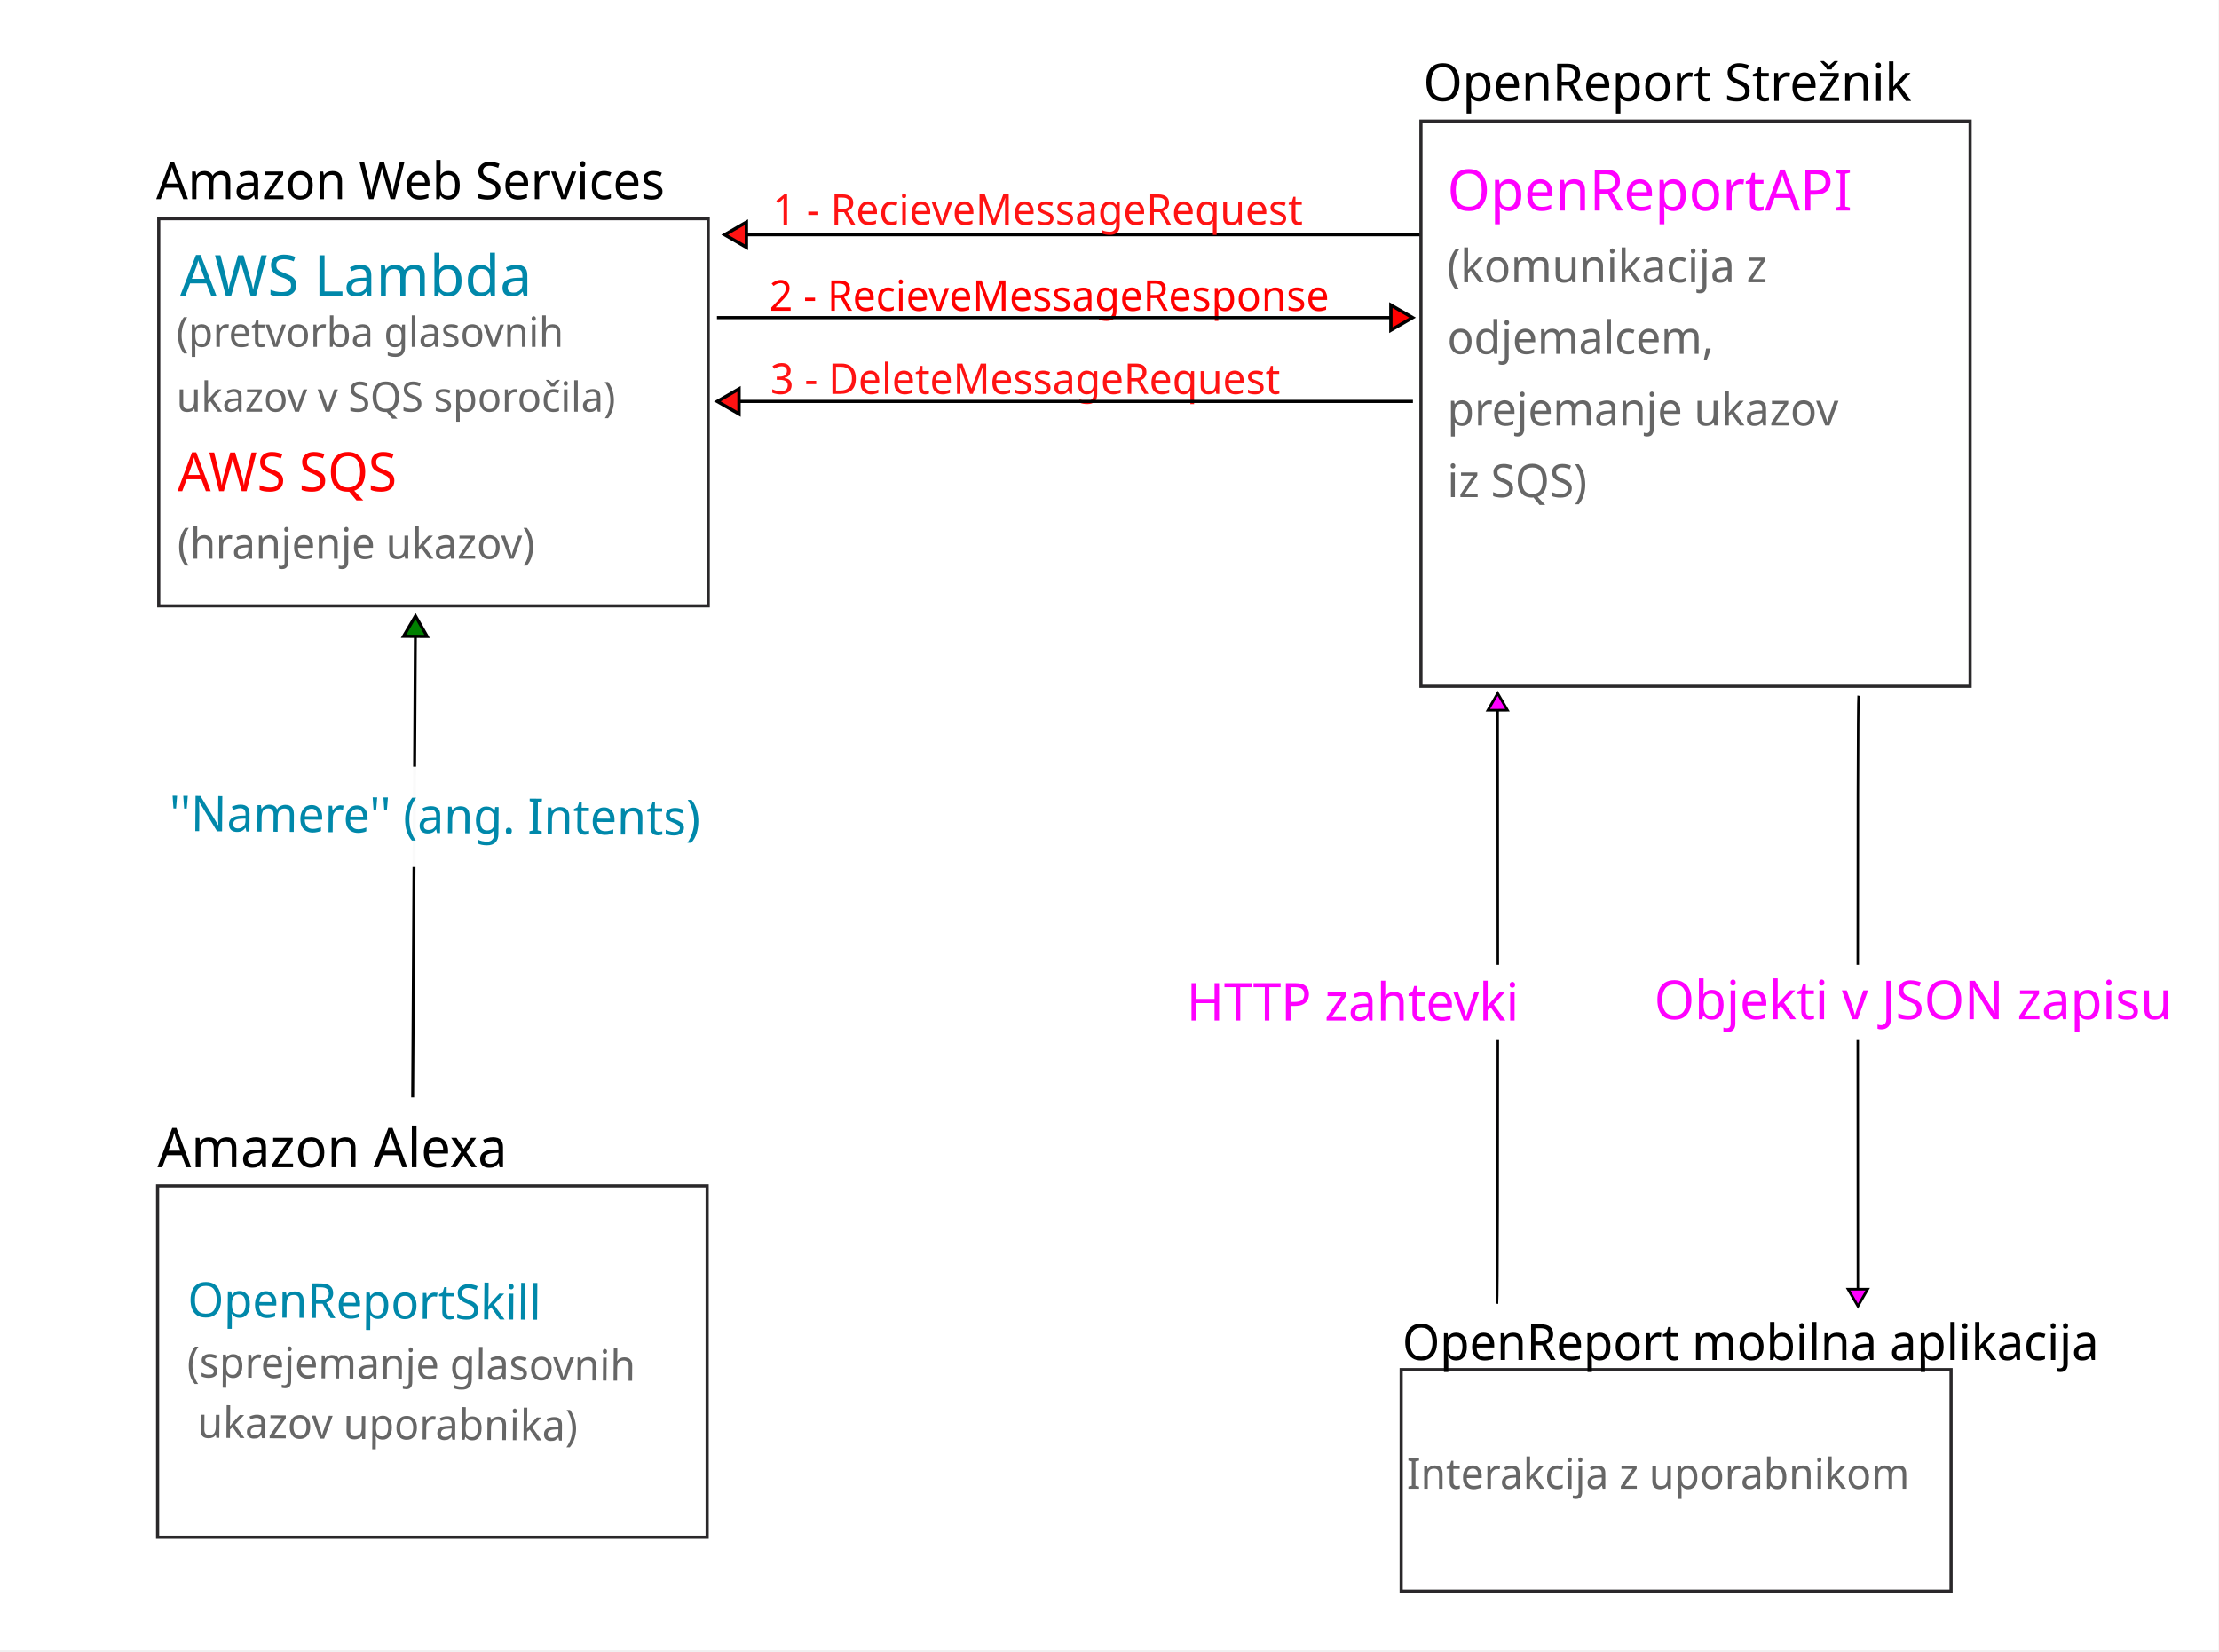
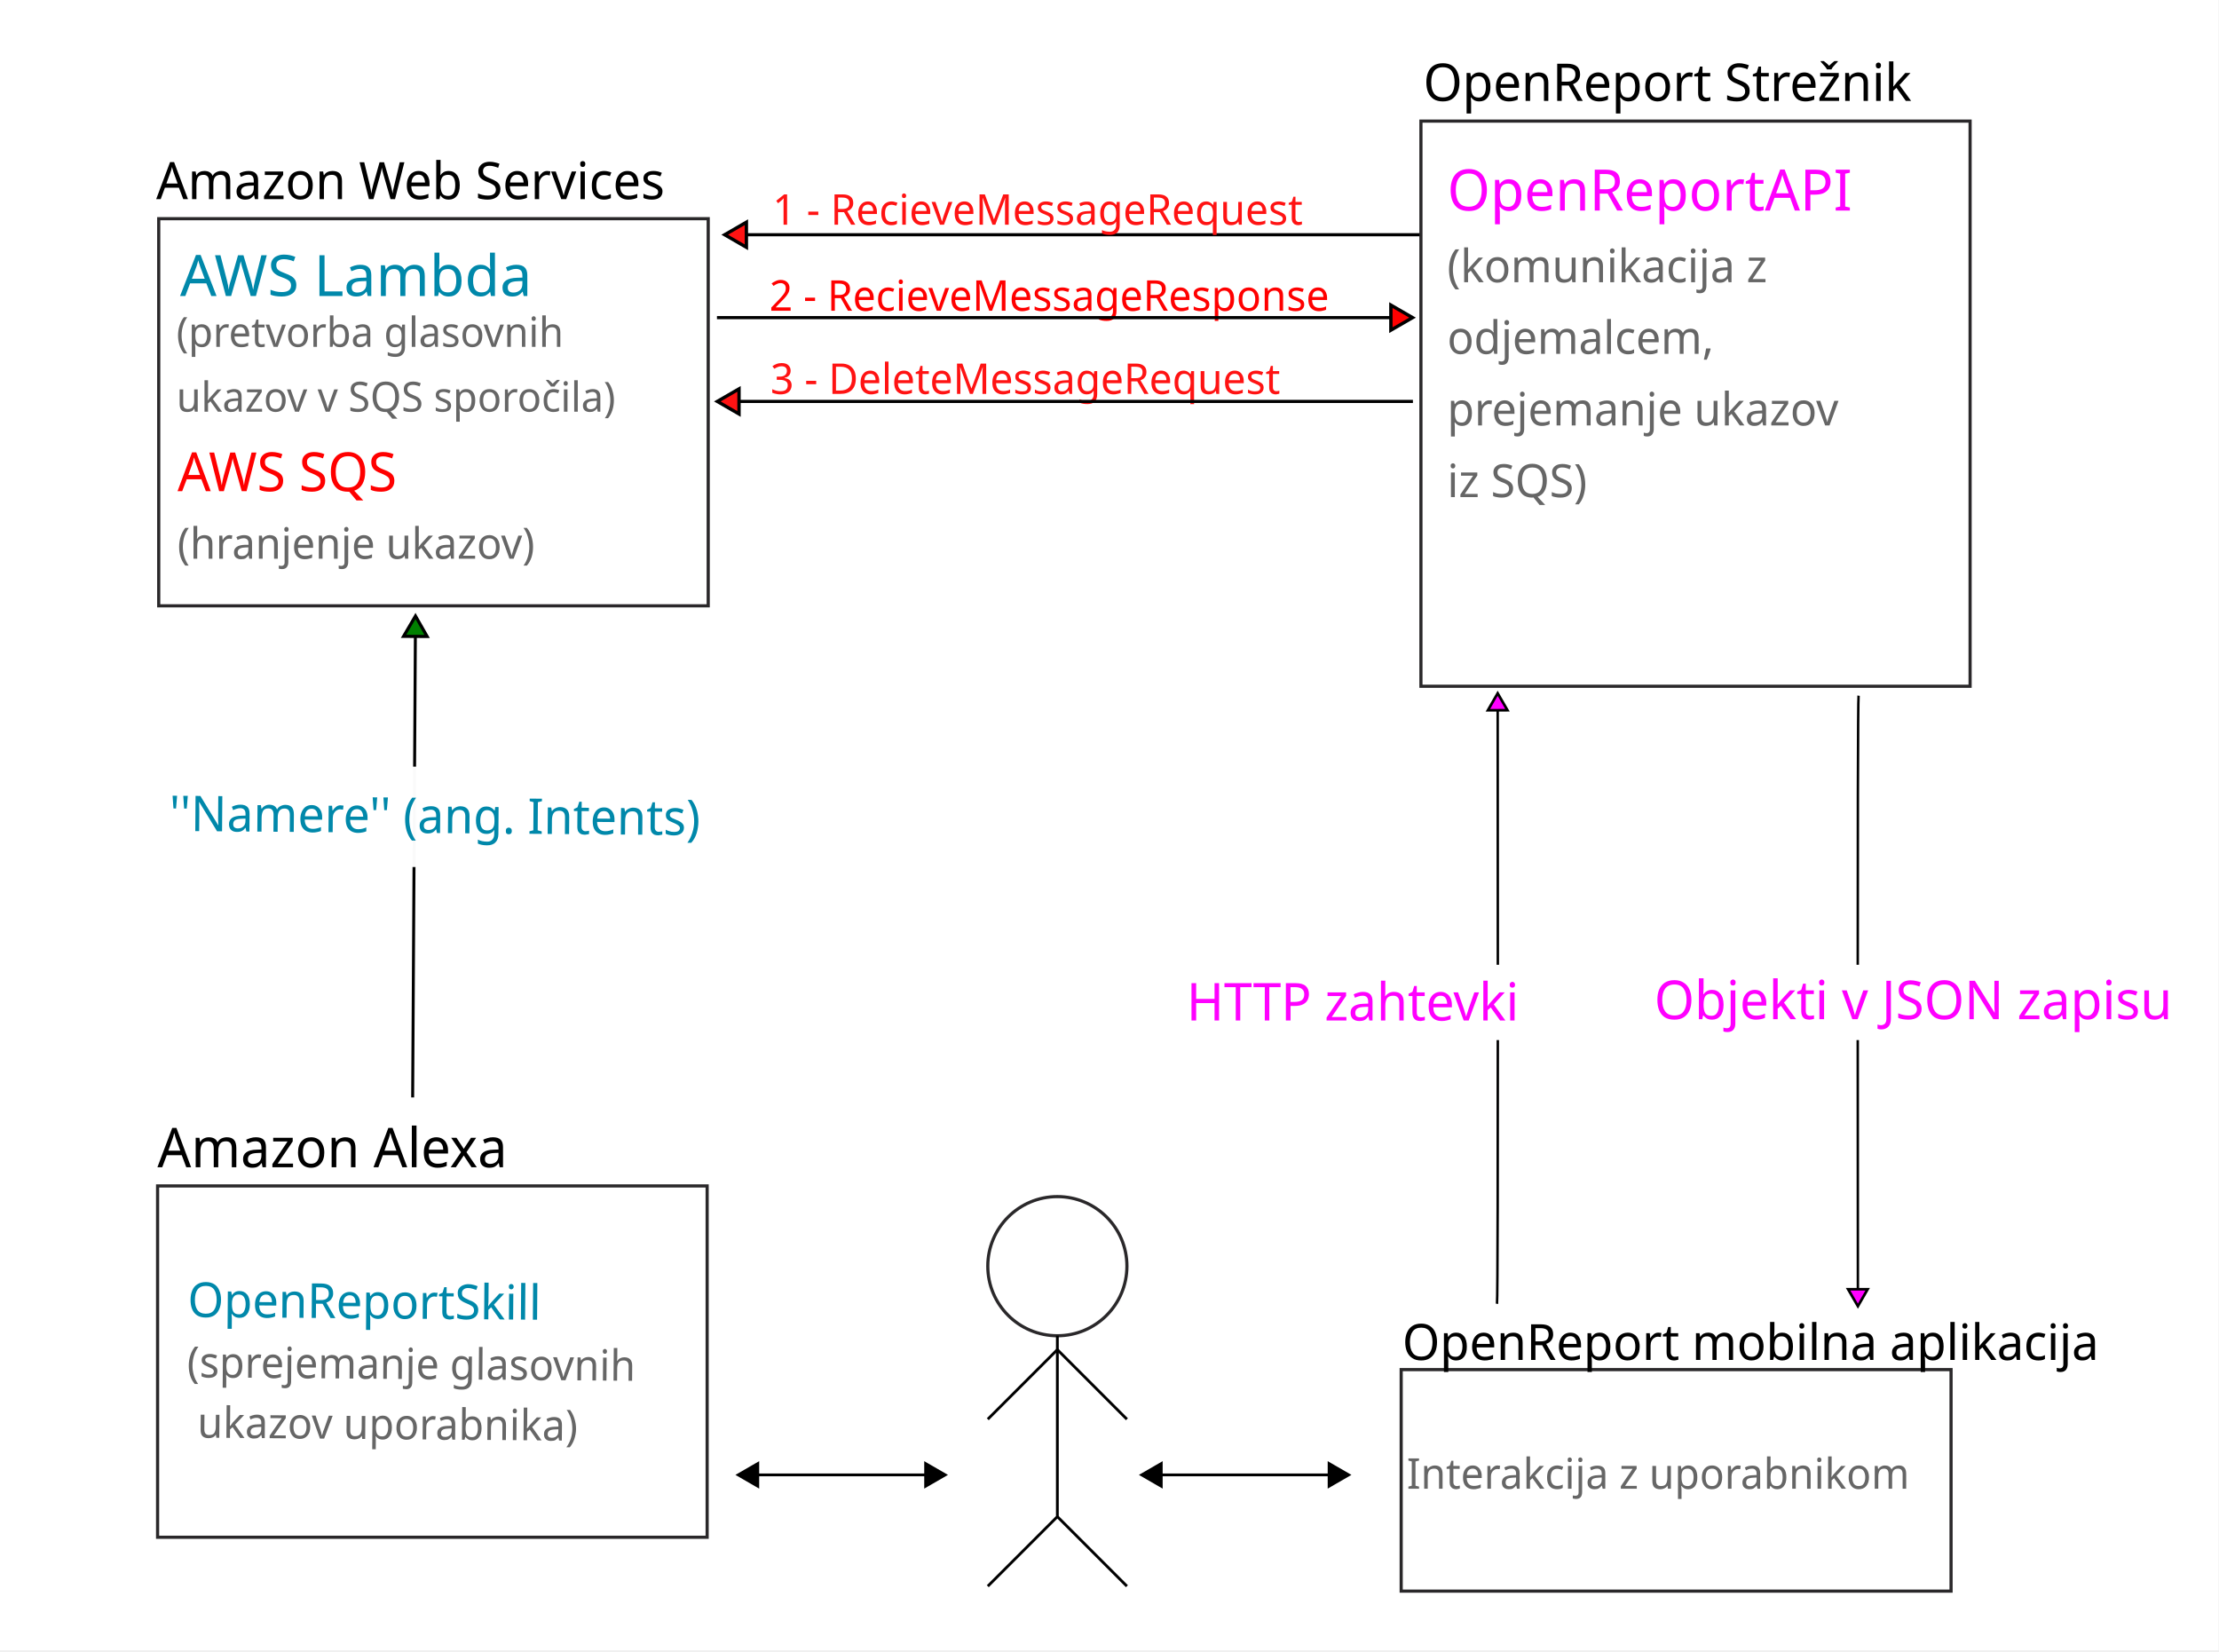
- <svg xmlns="http://www.w3.org/2000/svg" xmlns:ns1="http://www.openswatchbook.org/uri/2009/osb" id="svg8" version="1.1" viewBox="0 0 211 157" height="157mm" width="211mm">
+ <svg xmlns="http://www.w3.org/2000/svg" xmlns:ns1="http://www.openswatchbook.org/uri/2009/osb" width="211mm" height="157mm" viewBox="0 0 211 157" version="1.1" id="svg8">
  <defs id="defs2">
-     <marker style="overflow:visible" id="marker3198" refX="0" refY="0" orient="auto">
-       <path transform="scale(0.8)" style="fill:#ff1313;fill-opacity:1;fill-rule:evenodd;stroke:#000000;stroke-width:1pt;stroke-opacity:1" d="M 5.77,0 -2.88,5 V -5 Z" id="path3196" />
+     <marker style="overflow:visible" id="TriangleInL" refX="0.0" refY="0.0" orient="auto">
+       <path transform="scale(-0.8)" style="fill-rule:evenodd;stroke:#000000;stroke-width:1pt;stroke-opacity:1;fill:#000000;fill-opacity:1" d="M 5.77,0.0 L -2.88,5.0 L -2.88,-5.0 L 5.77,0.0 z " id="path1996" />
    </marker>
-     <rect id="rect3085" height="45.537" width="83.222" y="135.376" x="-4.056" />
-     <marker orient="auto" refY="0" refX="0" id="marker2984" style="overflow:visible">
-       <path id="path2982" d="M 5.77,0 -2.88,5 V -5 Z" style="fill:#ff00ff;fill-opacity:1;fill-rule:evenodd;stroke:#000000;stroke-width:1pt;stroke-opacity:1" transform="scale(0.8)" />
+     <marker style="overflow:visible" id="marker2207" refX="0" refY="0" orient="auto">
+       <path transform="scale(0.8)" style="fill:#000000;fill-opacity:1;fill-rule:evenodd;stroke:#000000;stroke-width:1pt;stroke-opacity:1" d="M 5.77,0 -2.88,5 V -5 Z" id="path2205" />
    </marker>
-     <marker orient="auto" refY="0" refX="0" id="marker2276" style="overflow:visible">
-       <path id="path2274" d="M 5.77,0 -2.88,5 V -5 Z" style="fill:#008000;fill-opacity:1;fill-rule:evenodd;stroke:#000000;stroke-width:1pt;stroke-opacity:1" transform="scale(0.8)" />
+     <marker style="overflow:visible" id="Arrow2Lstart" refX="0.0" refY="0.0" orient="auto">
+       <path transform="scale(1.1) translate(1,0)" d="M 8.719,4.034 L -2.207,0.016 L 8.719,-4.002 C 6.973,-1.63 6.983,1.616 8.719,4.034 z " style="fill-rule:evenodd;stroke-width:0.625;stroke-linejoin:round;stroke:#000000;stroke-opacity:1;fill:#000000;fill-opacity:1" id="path1881" />
    </marker>
-     <marker style="overflow:visible" id="Arrow1Lend" refX="0" refY="0" orient="auto">
-       <path transform="matrix(-0.8,0,0,-0.8,-10,0)" style="fill:#000000;fill-opacity:1;fill-rule:evenodd;stroke:#000000;stroke-width:1pt;stroke-opacity:1" d="M 0,0 5,-5 -12.5,0 5,5 Z" id="path895" />
+     <marker orient="auto" refY="0" refX="0" id="marker3198" style="overflow:visible">
+       <path id="path3196" d="M 5.77,0 -2.88,5 V -5 Z" style="fill:#ff1313;fill-opacity:1;fill-rule:evenodd;stroke:#000000;stroke-width:1pt;stroke-opacity:1" transform="scale(0.8)" />
    </marker>
-     <linearGradient ns1:paint="solid" id="linearGradient859">
-       <stop id="stop857" offset="0" style="stop-color:#000000;stop-opacity:1;" />
+     <rect x="-4.056" y="135.376" width="83.222" height="45.537" id="rect3085" />
+     <marker style="overflow:visible" id="marker2984" refX="0" refY="0" orient="auto">
+       <path transform="scale(0.8)" style="fill:#ff00ff;fill-opacity:1;fill-rule:evenodd;stroke:#000000;stroke-width:1pt;stroke-opacity:1" d="M 5.77,0 -2.88,5 V -5 Z" id="path2982" />
+     </marker>
+     <marker style="overflow:visible" id="marker2276" refX="0" refY="0" orient="auto">
+       <path transform="scale(0.8)" style="fill:#008000;fill-opacity:1;fill-rule:evenodd;stroke:#000000;stroke-width:1pt;stroke-opacity:1" d="M 5.77,0 -2.88,5 V -5 Z" id="path2274" />
+     </marker>
+     <marker orient="auto" refY="0" refX="0" id="Arrow1Lend" style="overflow:visible">
+       <path id="path895" d="M 0,0 5,-5 -12.5,0 5,5 Z" style="fill:#000000;fill-opacity:1;fill-rule:evenodd;stroke:#000000;stroke-width:1pt;stroke-opacity:1" transform="matrix(-0.8,0,0,-0.8,-10,0)" />
+     </marker>
+     <linearGradient id="linearGradient859" ns1:paint="solid">
+       <stop style="stop-color:#000000;stop-opacity:1;" offset="0" id="stop857" />
    </linearGradient>
-     <marker orient="auto" refY="0" refX="0" id="TriangleOutL-7" style="overflow:visible">
-       <path id="path1034-5" d="M 5.77,0 -2.88,5 V -5 Z" style="fill:#000000;fill-opacity:1;fill-rule:evenodd;stroke:#000000;stroke-width:1pt;stroke-opacity:1" transform="scale(0.8)" />
+     <marker style="overflow:visible" id="TriangleOutL-7" refX="0" refY="0" orient="auto">
+       <path transform="scale(0.8)" style="fill:#000000;fill-opacity:1;fill-rule:evenodd;stroke:#000000;stroke-width:1pt;stroke-opacity:1" d="M 5.77,0 -2.88,5 V -5 Z" id="path1034-5" />
    </marker>
-     <marker orient="auto" refY="0" refX="0" id="marker3198-4" style="overflow:visible">
-       <path id="path3196-3" d="M 5.77,0 -2.88,5 V -5 Z" style="fill:#ff0000;fill-opacity:1;fill-rule:evenodd;stroke:#000000;stroke-width:1pt;stroke-opacity:1" transform="scale(0.8)" />
+     <marker style="overflow:visible" id="marker3198-4" refX="0" refY="0" orient="auto">
+       <path transform="scale(0.8)" style="fill:#ff0000;fill-opacity:1;fill-rule:evenodd;stroke:#000000;stroke-width:1pt;stroke-opacity:1" d="M 5.77,0 -2.88,5 V -5 Z" id="path3196-3" />
    </marker>
-     <marker orient="auto" refY="0" refX="0" id="marker3198-49" style="overflow:visible">
-       <path id="path3196-2" d="M 5.77,0 -2.88,5 V -5 Z" style="fill:#ff1313;fill-opacity:1;fill-rule:evenodd;stroke:#000000;stroke-width:1pt;stroke-opacity:1" transform="scale(0.8)" />
+     <marker style="overflow:visible" id="marker3198-49" refX="0" refY="0" orient="auto">
+       <path transform="scale(0.8)" style="fill:#ff1313;fill-opacity:1;fill-rule:evenodd;stroke:#000000;stroke-width:1pt;stroke-opacity:1" d="M 5.77,0 -2.88,5 V -5 Z" id="path3196-2" />
    </marker>
-     <marker style="overflow:visible" id="marker2984-7" refX="0" refY="0" orient="auto">
-       <path transform="scale(0.8)" style="fill:#ff00ff;fill-opacity:1;fill-rule:evenodd;stroke:#000000;stroke-width:1pt;stroke-opacity:1" d="M 5.77,0 -2.88,5 V -5 Z" id="path2982-5" />
+     <marker orient="auto" refY="0" refX="0" id="marker2984-7" style="overflow:visible">
+       <path id="path2982-5" d="M 5.77,0 -2.88,5 V -5 Z" style="fill:#ff00ff;fill-opacity:1;fill-rule:evenodd;stroke:#000000;stroke-width:1pt;stroke-opacity:1" transform="scale(0.8)" />
+     </marker>
+     <marker orient="auto" refY="0" refX="0" id="TriangleInL-3" style="overflow:visible">
+       <path id="path1996-6" d="M 5.77,0 -2.88,5 V -5 Z" style="fill:#000000;fill-opacity:1;fill-rule:evenodd;stroke:#000000;stroke-width:1pt;stroke-opacity:1" transform="scale(-0.8)" />
+     </marker>
+     <marker orient="auto" refY="0" refX="0" id="TriangleOutL-7-7" style="overflow:visible">
+       <path id="path1034-5-5" d="M 5.77,0 -2.88,5 V -5 Z" style="fill:#000000;fill-opacity:1;fill-rule:evenodd;stroke:#000000;stroke-width:1pt;stroke-opacity:1" transform="scale(0.8)" />
    </marker>
  </defs>
  <g id="layer1">
-     <g transform="translate(132.2661,0.8152662)" id="g1334-0">
-       <text xml:space="preserve" style="font-style:normal;font-weight:normal;font-size:2.822px;line-height:1.25;font-family:sans-serif;letter-spacing:0px;word-spacing:0px;fill:#000000;fill-opacity:1;stroke:none;stroke-width:0.265" x="47.224" y="79.867" id="text1644-9">
-         <tspan id="tspan1642-7" x="47.224" y="79.867" style="font-size:2.822px;stroke-width:0.265" />
+     <g id="g1334-0" transform="translate(132.2661,0.8152662)">
+       <text id="text1644-9" y="79.867" x="47.224" style="font-style:normal;font-weight:normal;font-size:2.822px;line-height:1.25;font-family:sans-serif;letter-spacing:0px;word-spacing:0px;fill:#000000;fill-opacity:1;stroke:none;stroke-width:0.265" xml:space="preserve">
+         <tspan style="font-size:2.822px;stroke-width:0.265" y="79.867" x="47.224" id="tspan1642-7" />
      </text>
-       <rect style="opacity:1;fill:#ffffff;fill-opacity:1;stroke:none;stroke-width:4.429;stroke-opacity:1" id="rect1259-3" width="210.953" height="156.898" x="-132.266" y="-0.815" />
-       <rect style="opacity:1;fill:none;fill-opacity:1;stroke:#2a282a;stroke-width:0.301;stroke-miterlimit:4;stroke-dasharray:none;stroke-dashoffset:0;stroke-opacity:1" id="rect2141-5" width="52.256" height="33.403" x="-117.281" y="111.94" />
-       <text transform="scale(0.981063,1.019303)" xml:space="preserve" style="font-style:normal;font-weight:normal;font-size:5.124px;line-height:1.25;font-family:sans-serif;letter-spacing:0px;word-spacing:0px;fill:#000000;fill-opacity:1;stroke:none;stroke-width:0.384" x="-119.563" y="108.079" id="text2145-5">
-         <tspan id="tspan2143-4" x="-119.563" y="108.079" style="font-size:5.124px;stroke-width:0.384">Amazon Alexa</tspan>
+       <rect y="-0.815" x="-132.266" height="156.898" width="210.953" id="rect1259-3" style="opacity:1;fill:#ffffff;fill-opacity:1;stroke:none;stroke-width:4.429;stroke-opacity:1" />
+       <rect y="111.94" x="-117.281" height="33.403" width="52.256" id="rect2141-5" style="opacity:1;fill:none;fill-opacity:1;stroke:#2a282a;stroke-width:0.301;stroke-miterlimit:4;stroke-dasharray:none;stroke-dashoffset:0;stroke-opacity:1" />
+       <text id="text2145-5" y="108.079" x="-119.563" style="font-style:normal;font-weight:normal;font-size:5.124px;line-height:1.25;font-family:sans-serif;letter-spacing:0px;word-spacing:0px;fill:#000000;fill-opacity:1;stroke:none;stroke-width:0.384" xml:space="preserve" transform="scale(0.981063,1.019303)">
+         <tspan style="font-size:5.124px;stroke-width:0.384" y="108.079" x="-119.563" id="tspan2143-4">Amazon Alexa</tspan>
      </text>
-       <text transform="scale(0.981063,1.019303)" id="text2145-5-6" y="8.613" x="3.134" style="font-style:normal;font-weight:normal;font-size:4.852px;line-height:1.25;font-family:sans-serif;letter-spacing:0px;word-spacing:0px;fill:#000000;fill-opacity:1;stroke:none;stroke-width:0.364" xml:space="preserve">
-         <tspan id="tspan1419" style="font-size:4.852px;stroke-width:0.364" y="8.613" x="3.134">OpenReport Strežnik</tspan>
+       <text xml:space="preserve" style="font-style:normal;font-weight:normal;font-size:4.852px;line-height:1.25;font-family:sans-serif;letter-spacing:0px;word-spacing:0px;fill:#000000;fill-opacity:1;stroke:none;stroke-width:0.364" x="3.134" y="8.613" id="text2145-5-6" transform="scale(0.981063,1.019303)">
+         <tspan x="3.134" y="8.613" style="font-size:4.852px;stroke-width:0.364" id="tspan1419">OpenReport Strežnik</tspan>
      </text>
-       <rect y="129.404" x="0.969" height="21.061" width="52.286" id="rect2141-5-6" style="opacity:1;fill:none;fill-opacity:1;stroke:#2a282a;stroke-width:0.301;stroke-miterlimit:4;stroke-dasharray:none;stroke-dashoffset:0;stroke-opacity:1" />
-       <text transform="scale(0.981063,1.019303)" id="text2145-5-9" y="126.056" x="1.102" style="font-style:normal;font-weight:normal;font-size:4.664px;line-height:1.25;font-family:sans-serif;letter-spacing:0px;word-spacing:0px;fill:#000000;fill-opacity:1;stroke:none;stroke-width:0.35" xml:space="preserve">
-         <tspan id="tspan2886" style="font-size:4.664px;stroke-width:0.35" y="126.056" x="1.102">OpenReport mobilna aplikacija</tspan>
+       <rect style="opacity:1;fill:none;fill-opacity:1;stroke:#2a282a;stroke-width:0.301;stroke-miterlimit:4;stroke-dasharray:none;stroke-dashoffset:0;stroke-opacity:1" id="rect2141-5-6" width="52.286" height="21.061" x="0.969" y="129.404" />
+       <text xml:space="preserve" style="font-style:normal;font-weight:normal;font-size:4.664px;line-height:1.25;font-family:sans-serif;letter-spacing:0px;word-spacing:0px;fill:#000000;fill-opacity:1;stroke:none;stroke-width:0.35" x="1.102" y="126.056" id="text2145-5-9" transform="scale(0.981063,1.019303)">
+         <tspan x="1.102" y="126.056" style="font-size:4.664px;stroke-width:0.35" id="tspan2886">OpenReport mobilna aplikacija</tspan>
      </text>
-       <text xml:space="preserve" style="font-style:normal;font-weight:normal;font-size:3.528px;line-height:1.25;font-family:sans-serif;letter-spacing:0px;word-spacing:0px;fill:#000000;fill-opacity:1;stroke:none;stroke-width:0.265" x="-5.423" y="25.47" id="text2145-5-6-7">
-         <tspan x="-5.423" y="25.47" style="font-size:3.528px;stroke-width:0.265" id="tspan2874-4" />
+       <text id="text2145-5-6-7" y="25.47" x="-5.423" style="font-style:normal;font-weight:normal;font-size:3.528px;line-height:1.25;font-family:sans-serif;letter-spacing:0px;word-spacing:0px;fill:#000000;fill-opacity:1;stroke:none;stroke-width:0.265" xml:space="preserve">
+         <tspan id="tspan2874-4" style="font-size:3.528px;stroke-width:0.265" y="25.47" x="-5.423" />
      </text>
-       <path id="path2910" d="m -93.027,103.527 0.26,-44.481" style="fill:#008000;stroke:#000000;stroke-width:0.28px;stroke-linecap:butt;stroke-linejoin:miter;stroke-opacity:1;marker-end:url(#marker2276)" />
-       <path id="path2938" d="m 10.08,123.147 c 0.129,-0.82 0.065,-56.97 0.065,-56.97" style="fill:#ff00ff;stroke:#000000;stroke-width:0.233px;stroke-linecap:butt;stroke-linejoin:miter;stroke-opacity:1;marker-end:url(#marker2984)" />
-       <rect y="72.075" x="-105.633" height="9.545" width="25.327" id="rect3101" style="opacity:0.98;fill:#ffffff;fill-opacity:1;stroke:none;stroke-width:0.201;stroke-miterlimit:4;stroke-dasharray:none;stroke-dashoffset:0;stroke-opacity:0.322" />
-       <text transform="matrix(0.9810336,0.00788942,-0.00759345,1.019272,0,0)" id="text3042" y="77.616" x="-117.816" style="font-style:normal;font-weight:normal;font-size:4.6px;line-height:1.25;font-family:sans-serif;letter-spacing:0px;word-spacing:0px;fill:#0088aa;fill-opacity:1;stroke:none;stroke-width:0.383" xml:space="preserve">
-         <tspan id="tspan3044" style="font-size:4.6px;fill:#0088aa;stroke-width:0.383" y="77.616" x="-117.816">''Namere'' (ang. Intents)</tspan>
+       <path style="fill:#008000;stroke:#000000;stroke-width:0.28px;stroke-linecap:butt;stroke-linejoin:miter;stroke-opacity:1;marker-end:url(#marker2276)" d="m -93.027,103.527 0.26,-44.481" id="path2910" />
+       <path style="fill:#ff00ff;stroke:#000000;stroke-width:0.233px;stroke-linecap:butt;stroke-linejoin:miter;stroke-opacity:1;marker-end:url(#marker2984)" d="m 10.08,123.147 c 0.129,-0.82 0.065,-56.97 0.065,-56.97" id="path2938" />
+       <rect style="opacity:0.98;fill:#ffffff;fill-opacity:1;stroke:none;stroke-width:0.201;stroke-miterlimit:4;stroke-dasharray:none;stroke-dashoffset:0;stroke-opacity:0.322" id="rect3101" width="25.327" height="9.545" x="-105.633" y="72.075" />
+       <text xml:space="preserve" style="font-style:normal;font-weight:normal;font-size:4.6px;line-height:1.25;font-family:sans-serif;letter-spacing:0px;word-spacing:0px;fill:#0088aa;fill-opacity:1;stroke:none;stroke-width:0.383" x="-117.816" y="77.616" id="text3042" transform="matrix(0.9810336,0.00788942,-0.00759345,1.019272,0,0)">
+         <tspan x="-117.816" y="77.616" style="font-size:4.6px;fill:#0088aa;stroke-width:0.383" id="tspan3044">''Namere'' (ang. Intents)</tspan>
      </text>
-       <rect y="19.977" x="-117.173" height="36.807" width="52.249" id="rect2141-5-5" style="opacity:1;fill:none;fill-opacity:1;stroke:#2a282a;stroke-width:0.301;stroke-miterlimit:4;stroke-dasharray:none;stroke-dashoffset:0;stroke-opacity:1" />
-       <text transform="scale(0.981063,1.019303)" id="text2145-5-2" y="17.771" x="-119.68" style="font-style:normal;font-weight:normal;font-size:4.807px;line-height:1.25;font-family:sans-serif;letter-spacing:0px;word-spacing:0px;fill:#000000;fill-opacity:1;stroke:none;stroke-width:0.361" xml:space="preserve">
-         <tspan style="font-size:4.807px;stroke-width:0.361" y="17.771" x="-119.68" id="tspan2143-4-5">Amazon Web Services</tspan>
-         <tspan id="tspan3081" style="font-size:4.807px;stroke-width:0.361" y="23.78" x="-119.68" />
+       <rect style="opacity:1;fill:none;fill-opacity:1;stroke:#2a282a;stroke-width:0.301;stroke-miterlimit:4;stroke-dasharray:none;stroke-dashoffset:0;stroke-opacity:1" id="rect2141-5-5" width="52.249" height="36.807" x="-117.173" y="19.977" />
+       <text xml:space="preserve" style="font-style:normal;font-weight:normal;font-size:4.807px;line-height:1.25;font-family:sans-serif;letter-spacing:0px;word-spacing:0px;fill:#000000;fill-opacity:1;stroke:none;stroke-width:0.361" x="-119.68" y="17.771" id="text2145-5-2" transform="scale(0.981063,1.019303)">
+         <tspan id="tspan2143-4-5" x="-119.68" y="17.771" style="font-size:4.807px;stroke-width:0.361">Amazon Web Services</tspan>
+         <tspan x="-119.68" y="23.78" style="font-size:4.807px;stroke-width:0.361" id="tspan3081" />
      </text>
-       <text transform="translate(-4.091455,-6.483733)" style="font-style:normal;font-weight:normal;font-size:10.583px;line-height:1.25;font-family:sans-serif;letter-spacing:0px;word-spacing:0px;white-space:pre;shape-inside:url(#rect3085);fill:#000000;fill-opacity:1;stroke:none;" id="text3083" xml:space="preserve" />
-       <path id="path3103" d="M 2.786,21.503 H -61.98" style="fill:#ff1313;fill-opacity:1;stroke:#000000;stroke-width:0.298;stroke-linecap:butt;stroke-linejoin:miter;stroke-miterlimit:4;stroke-dasharray:none;stroke-opacity:1;marker-end:url(#marker3198)" />
-       <rect y="10.699" x="2.848" height="53.734" width="52.218" id="rect2141-5-7" style="opacity:1;fill:none;fill-opacity:1;stroke:#2a282a;stroke-width:0.301;stroke-miterlimit:4;stroke-dasharray:none;stroke-dashoffset:0;stroke-opacity:1" />
-       <text transform="scale(0.981063,1.019303)" xml:space="preserve" style="font-style:normal;font-weight:normal;font-size:3.97px;line-height:1.25;font-family:sans-serif;letter-spacing:0px;word-spacing:0px;fill:#ff1313;fill-opacity:1;stroke:none;stroke-width:0.298" x="-59.939" y="20.163" id="text2145-5-6-4">
-         <tspan id="tspan3236" x="-59.939" y="20.163" style="font-size:3.97px;fill:#ff1313;fill-opacity:1;stroke-width:0.298">1 - RecieveMessageRequest</tspan>
+       <text xml:space="preserve" id="text3083" style="font-style:normal;font-weight:normal;font-size:10.583px;line-height:1.25;font-family:sans-serif;letter-spacing:0px;word-spacing:0px;white-space:pre;shape-inside:url(#rect3085);fill:#000000;fill-opacity:1;stroke:none;" transform="translate(-4.091455,-6.483733)" />
+       <path style="fill:#ff1313;fill-opacity:1;stroke:#000000;stroke-width:0.298;stroke-linecap:butt;stroke-linejoin:miter;stroke-miterlimit:4;stroke-dasharray:none;stroke-opacity:1;marker-end:url(#marker3198)" d="M 2.786,21.503 H -61.98" id="path3103" />
+       <rect style="opacity:1;fill:none;fill-opacity:1;stroke:#2a282a;stroke-width:0.301;stroke-miterlimit:4;stroke-dasharray:none;stroke-dashoffset:0;stroke-opacity:1" id="rect2141-5-7" width="52.218" height="53.734" x="2.848" y="10.699" />
+       <text id="text2145-5-6-4" y="20.163" x="-59.939" style="font-style:normal;font-weight:normal;font-size:3.97px;line-height:1.25;font-family:sans-serif;letter-spacing:0px;word-spacing:0px;fill:#ff1313;fill-opacity:1;stroke:none;stroke-width:0.298" xml:space="preserve" transform="scale(0.981063,1.019303)">
+         <tspan style="font-size:3.97px;fill:#ff1313;fill-opacity:1;stroke-width:0.298" y="20.163" x="-59.939" id="tspan3236">1 - RecieveMessageRequest</tspan>
      </text>
-       <text transform="scale(0.981063,1.019303)" id="text2145-5-6-4-8" y="28.184" x="-60.251" style="font-style:normal;font-weight:normal;font-size:3.97px;line-height:1.25;font-family:sans-serif;letter-spacing:0px;word-spacing:0px;fill:#ff0000;fill-opacity:1;stroke:none;stroke-width:0.298" xml:space="preserve">
-         <tspan style="font-size:3.97px;fill:#ff0000;stroke-width:0.298" y="28.184" x="-60.251" id="tspan3236-6">2 - RecieveMessageResponse</tspan>
+       <text xml:space="preserve" style="font-style:normal;font-weight:normal;font-size:3.97px;line-height:1.25;font-family:sans-serif;letter-spacing:0px;word-spacing:0px;fill:#ff0000;fill-opacity:1;stroke:none;stroke-width:0.298" x="-60.251" y="28.184" id="text2145-5-6-4-8" transform="scale(0.981063,1.019303)">
+         <tspan id="tspan3236-6" x="-60.251" y="28.184" style="font-size:3.97px;fill:#ff0000;stroke-width:0.298">2 - RecieveMessageResponse</tspan>
      </text>
-       <text transform="scale(0.981063,1.019303)" xml:space="preserve" style="font-style:normal;font-weight:normal;font-size:3.97px;line-height:1.25;font-family:sans-serif;letter-spacing:0px;word-spacing:0px;fill:#ff1313;fill-opacity:1;stroke:none;stroke-width:0.298" x="-60.142" y="35.942" id="text2145-5-6-4-8-8">
-         <tspan id="tspan3308" x="-60.142" y="35.942" style="font-size:3.97px;fill:#ff1313;fill-opacity:1;stroke-width:0.298">3 - DeleteMessageRequest</tspan>
+       <text id="text2145-5-6-4-8-8" y="35.942" x="-60.142" style="font-style:normal;font-weight:normal;font-size:3.97px;line-height:1.25;font-family:sans-serif;letter-spacing:0px;word-spacing:0px;fill:#ff1313;fill-opacity:1;stroke:none;stroke-width:0.298" xml:space="preserve" transform="scale(0.981063,1.019303)">
+         <tspan style="font-size:3.97px;fill:#ff1313;fill-opacity:1;stroke-width:0.298" y="35.942" x="-60.142" id="tspan3308">3 - DeleteMessageRequest</tspan>
      </text>
-       <path style="fill:#ff0000;stroke:#000000;stroke-width:0.298;stroke-linecap:butt;stroke-linejoin:miter;stroke-miterlimit:4;stroke-dasharray:none;stroke-opacity:1;marker-end:url(#marker3198-4)" d="M -64.092,29.384 H 0.675" id="path3103-1" />
-       <path style="fill:#ff1313;fill-opacity:1;stroke:#000000;stroke-width:0.298;stroke-linecap:butt;stroke-linejoin:miter;stroke-miterlimit:4;stroke-dasharray:none;stroke-opacity:1;marker-end:url(#marker3198-49)" d="M 2.085,37.351 H -62.681" id="path3103-0" />
-       <text transform="scale(0.981063,1.019303)" xml:space="preserve" style="font-style:normal;font-weight:normal;font-size:5.346px;line-height:1.25;font-family:sans-serif;letter-spacing:0px;word-spacing:0px;fill:#ff00ff;fill-opacity:1;stroke:none;stroke-width:0.401" x="5.453" y="18.839" id="text2145-5-6-6">
-         <tspan x="5.453" y="18.839" style="font-size:5.346px;fill:#ff00ff;stroke-width:0.401" id="tspan2874-6">OpenReportAPI</tspan>
-         <tspan id="tspan4918" x="5.453" y="25.521" style="font-size:4.277px;fill:#666666;stroke-width:0.401">(komunikacija z</tspan>
-         <tspan id="tspan1501" x="5.453" y="32.203" style="font-size:4.277px;fill:#666666;stroke-width:0.401">odjemalcem,</tspan>
-         <tspan id="tspan1505" x="5.453" y="38.886" style="font-size:4.277px;fill:#666666;stroke-width:0.401">prejemanje ukazov</tspan>
-         <tspan id="tspan1515" x="5.453" y="45.568" style="font-size:4.277px;fill:#666666;stroke-width:0.401">iz SQS)</tspan>
+       <path id="path3103-1" d="M -64.092,29.384 H 0.675" style="fill:#ff0000;stroke:#000000;stroke-width:0.298;stroke-linecap:butt;stroke-linejoin:miter;stroke-miterlimit:4;stroke-dasharray:none;stroke-opacity:1;marker-end:url(#marker3198-4)" />
+       <path id="path3103-0" d="M 2.085,37.351 H -62.681" style="fill:#ff1313;fill-opacity:1;stroke:#000000;stroke-width:0.298;stroke-linecap:butt;stroke-linejoin:miter;stroke-miterlimit:4;stroke-dasharray:none;stroke-opacity:1;marker-end:url(#marker3198-49)" />
+       <text id="text2145-5-6-6" y="18.839" x="5.453" style="font-style:normal;font-weight:normal;font-size:5.346px;line-height:1.25;font-family:sans-serif;letter-spacing:0px;word-spacing:0px;fill:#ff00ff;fill-opacity:1;stroke:none;stroke-width:0.401" xml:space="preserve" transform="scale(0.981063,1.019303)">
+         <tspan id="tspan2874-6" style="font-size:5.346px;fill:#ff00ff;stroke-width:0.401" y="18.839" x="5.453">OpenReportAPI</tspan>
+         <tspan style="font-size:4.277px;fill:#666666;stroke-width:0.401" y="25.521" x="5.453" id="tspan4918">(komunikacija z</tspan>
+         <tspan style="font-size:4.277px;fill:#666666;stroke-width:0.401" y="32.203" x="5.453" id="tspan1501">odjemalcem,</tspan>
+         <tspan style="font-size:4.277px;fill:#666666;stroke-width:0.401" y="38.886" x="5.453" id="tspan1505">prejemanje ukazov</tspan>
+         <tspan style="font-size:4.277px;fill:#666666;stroke-width:0.401" y="45.568" x="5.453" id="tspan1515">iz SQS)</tspan>
      </text>
-       <text xml:space="preserve" style="font-style:normal;font-weight:normal;font-size:4.499px;line-height:1.25;font-family:sans-serif;letter-spacing:0px;word-spacing:0px;fill:#008000;fill-opacity:1;stroke:none;stroke-width:0.375" x="-115.696" y="122.939" id="text3042-0" transform="matrix(0.9810336,0.00788943,-0.00759345,1.019272,0,0)">
-         <tspan x="-115.696" y="122.939" style="font-size:4.499px;fill:#0088aa;stroke-width:0.375" id="tspan3044-4">OpenReportSkill</tspan>
-         <tspan id="tspan4908" x="-115.696" y="128.563" style="font-size:3.999px;fill:#666666;stroke-width:0.375">(sprejemanje glasovnih</tspan>
-         <tspan id="tspan1495" x="-115.696" y="134.187" style="font-size:3.999px;fill:#666666;stroke-width:0.375"> ukazov uporabnika)</tspan>
+       <text transform="matrix(0.9810336,0.00788943,-0.00759345,1.019272,0,0)" id="text3042-0" y="122.939" x="-115.696" style="font-style:normal;font-weight:normal;font-size:4.499px;line-height:1.25;font-family:sans-serif;letter-spacing:0px;word-spacing:0px;fill:#008000;fill-opacity:1;stroke:none;stroke-width:0.375" xml:space="preserve">
+         <tspan id="tspan3044-4" style="font-size:4.499px;fill:#0088aa;stroke-width:0.375" y="122.939" x="-115.696">OpenReportSkill</tspan>
+         <tspan style="font-size:3.999px;fill:#666666;stroke-width:0.375" y="128.563" x="-115.696" id="tspan4908">(sprejemanje glasovnih</tspan>
+         <tspan style="font-size:3.999px;fill:#666666;stroke-width:0.375" y="134.187" x="-115.696" id="tspan1495"> ukazov uporabnika)</tspan>
      </text>
-       <text transform="scale(0.981063,1.019303)" xml:space="preserve" style="font-style:normal;font-weight:normal;font-size:5.039px;line-height:1.25;font-family:sans-serif;letter-spacing:0px;word-spacing:0px;fill:#808000;fill-opacity:1;stroke:none;stroke-width:0.378" x="-117.612" y="45.019" id="text2145-5-6-4-8-87">
-         <tspan id="tspan3236-6-1" x="-117.612" y="45.019" style="font-size:5.039px;fill:#ff0000;stroke-width:0.378">AWS SQS</tspan>
-         <tspan id="tspan4874" x="-117.612" y="51.318" style="font-size:4.031px;fill:#666666;stroke-width:0.378">(hranjenje ukazov)</tspan>
+       <text id="text2145-5-6-4-8-87" y="45.019" x="-117.612" style="font-style:normal;font-weight:normal;font-size:5.039px;line-height:1.25;font-family:sans-serif;letter-spacing:0px;word-spacing:0px;fill:#808000;fill-opacity:1;stroke:none;stroke-width:0.378" xml:space="preserve" transform="scale(0.981063,1.019303)">
+         <tspan style="font-size:5.039px;fill:#ff0000;stroke-width:0.378" y="45.019" x="-117.612" id="tspan3236-6-1">AWS SQS</tspan>
+         <tspan style="font-size:4.031px;fill:#666666;stroke-width:0.378" y="51.318" x="-117.612" id="tspan4874">(hranjenje ukazov)</tspan>
      </text>
-       <text transform="scale(0.981063,1.019303)" id="text2145-5-6-4-8-87-4" y="25.506" x="-117.718" style="font-style:normal;font-weight:normal;font-size:4.838px;line-height:1.25;font-family:sans-serif;letter-spacing:0px;word-spacing:0px;fill:#7b7b7b;fill-opacity:1;stroke:none;stroke-width:0.363" xml:space="preserve">
-         <tspan style="font-size:4.838px;fill:#7b7b7b;fill-opacity:1;stroke-width:0.363" y="25.506" x="-117.718" id="tspan3236-6-1-4" />
-         <tspan id="tspan4872" style="font-size:3.87px;fill:#666666;fill-opacity:1;stroke-width:0.363" y="31.553" x="-117.718">(pretvorba glasovnih</tspan>
-         <tspan id="tspan1497" style="font-size:3.87px;fill:#666666;fill-opacity:1;stroke-width:0.363" y="37.6" x="-117.718">ukazov v SQS sporočila)</tspan>
+       <text xml:space="preserve" style="font-style:normal;font-weight:normal;font-size:4.838px;line-height:1.25;font-family:sans-serif;letter-spacing:0px;word-spacing:0px;fill:#7b7b7b;fill-opacity:1;stroke:none;stroke-width:0.363" x="-117.718" y="25.506" id="text2145-5-6-4-8-87-4" transform="scale(0.981063,1.019303)">
+         <tspan id="tspan3236-6-1-4" x="-117.718" y="25.506" style="font-size:4.838px;fill:#7b7b7b;fill-opacity:1;stroke-width:0.363" />
+         <tspan x="-117.718" y="31.553" style="font-size:3.87px;fill:#666666;fill-opacity:1;stroke-width:0.363" id="tspan4872">(pretvorba glasovnih</tspan>
+         <tspan x="-117.718" y="37.6" style="font-size:3.87px;fill:#666666;fill-opacity:1;stroke-width:0.363" id="tspan1497">ukazov v SQS sporočila)</tspan>
      </text>
-       <text transform="scale(0.981063,1.019303)" xml:space="preserve" style="font-style:normal;font-weight:normal;font-size:3.97px;line-height:1.25;font-family:sans-serif;letter-spacing:0px;word-spacing:0px;fill:#000000;fill-opacity:1;stroke:none;stroke-width:0.298" x="1.531" y="138.069" id="text2145-5-9-3">
-         <tspan x="1.531" y="138.069" style="font-size:3.97px;opacity:0.6;fill:#666666;fill-opacity:1;stroke-width:0.298" id="tspan2886-6">Interakcija z uporabnikom</tspan>
+       <text id="text2145-5-9-3" y="138.069" x="1.531" style="font-style:normal;font-weight:normal;font-size:3.97px;line-height:1.25;font-family:sans-serif;letter-spacing:0px;word-spacing:0px;fill:#000000;fill-opacity:1;stroke:none;stroke-width:0.298" xml:space="preserve" transform="scale(0.981063,1.019303)">
+         <tspan id="tspan2886-6" style="font-size:3.97px;opacity:0.6;fill:#666666;fill-opacity:1;stroke-width:0.298" y="138.069" x="1.531">Interakcija z uporabnikom</tspan>
      </text>
-       <path style="fill:#ff00ff;stroke:#000000;stroke-width:0.233px;stroke-linecap:butt;stroke-linejoin:miter;stroke-opacity:1;marker-end:url(#marker2984-7)" d="m 44.462,65.328 c -0.129,0.82 -0.065,56.97 -0.065,56.97" id="path2938-3" />
-       <rect y="90.913" x="3.44" height="7.161" width="45.007" id="rect1259" style="opacity:1;fill:#ffffff;fill-opacity:1;stroke:none;stroke-width:0.437;stroke-opacity:1" />
-       <text transform="scale(0.981063,1.019303)" xml:space="preserve" style="font-style:normal;font-weight:normal;font-size:4.885px;line-height:1.25;font-family:sans-serif;letter-spacing:0px;word-spacing:0px;fill:#ff00ff;fill-opacity:1;stroke:none;stroke-width:0.366" x="-19.803" y="94.391" id="text2145-5-9-6">
-         <tspan id="tspan1181" x="-19.803" y="94.391" style="font-size:4.885px;fill:#ff00ff;stroke-width:0.366">HTTP zahtevki</tspan>
+       <path id="path2938-3" d="m 44.462,65.328 c -0.129,0.82 -0.065,56.97 -0.065,56.97" style="fill:#ff00ff;stroke:#000000;stroke-width:0.233px;stroke-linecap:butt;stroke-linejoin:miter;stroke-opacity:1;marker-end:url(#marker2984-7)" />
+       <rect style="opacity:1;fill:#ffffff;fill-opacity:1;stroke:none;stroke-width:0.437;stroke-opacity:1" id="rect1259" width="45.007" height="7.161" x="3.44" y="90.913" />
+       <text id="text2145-5-9-6" y="94.391" x="-19.803" style="font-style:normal;font-weight:normal;font-size:4.885px;line-height:1.25;font-family:sans-serif;letter-spacing:0px;word-spacing:0px;fill:#ff00ff;fill-opacity:1;stroke:none;stroke-width:0.366" xml:space="preserve" transform="scale(0.981063,1.019303)">
+         <tspan style="font-size:4.885px;fill:#ff00ff;stroke-width:0.366" y="94.391" x="-19.803" id="tspan1181">HTTP zahtevki</tspan>
      </text>
-       <text transform="scale(0.981063,1.019303)" id="text2145-5-9-6-9" y="94.264" x="25.507" style="font-style:normal;font-weight:normal;font-size:5.01px;line-height:1.25;font-family:sans-serif;letter-spacing:0px;word-spacing:0px;fill:#ff00ff;fill-opacity:1;stroke:none;stroke-width:0.376" xml:space="preserve">
-         <tspan id="tspan1415" style="font-size:5.01px;fill:#ff00ff;stroke-width:0.376" y="94.264" x="25.507">Objekti v JSON zapisu</tspan>
-         <tspan id="tspan1185" style="font-size:5.01px;fill:#ff00ff;stroke-width:0.376" y="100.526" x="25.507" />
+       <text xml:space="preserve" style="font-style:normal;font-weight:normal;font-size:5.01px;line-height:1.25;font-family:sans-serif;letter-spacing:0px;word-spacing:0px;fill:#ff00ff;fill-opacity:1;stroke:none;stroke-width:0.376" x="25.507" y="94.264" id="text2145-5-9-6-9" transform="scale(0.981063,1.019303)">
+         <tspan x="25.507" y="94.264" style="font-size:5.01px;fill:#ff00ff;stroke-width:0.376" id="tspan1415">Objekti v JSON zapisu</tspan>
+         <tspan x="25.507" y="100.526" style="font-size:5.01px;fill:#ff00ff;stroke-width:0.376" id="tspan1185" />
      </text>
-       <text id="text974" y="27.33" x="-115.145" style="font-size:5.442px;line-height:1.25;font-family:sans-serif;letter-spacing:0px;word-spacing:0px;fill:#008000;fill-opacity:1;stroke-width:0.292" xml:space="preserve">
-         <tspan style="font-size:5.442px;fill:#0088aa;fill-opacity:1;stroke-width:0.292" y="27.33" x="-115.145" id="tspan972">AWS Lambda</tspan>
+       <text xml:space="preserve" style="font-size:5.442px;line-height:1.25;font-family:sans-serif;letter-spacing:0px;word-spacing:0px;fill:#008000;fill-opacity:1;stroke-width:0.292" x="-115.145" y="27.33" id="text974">
+         <tspan id="tspan972" x="-115.145" y="27.33" style="font-size:5.442px;fill:#0088aa;fill-opacity:1;stroke-width:0.292">AWS Lambda</tspan>
      </text>
+       <circle r="6.615" cy="119.57" cx="-31.724" id="path1833" style="fill:none;stroke:#2a282a;stroke-width:0.301" />
+       <path id="path1837" d="m -31.724,126.185 v 17.198 l -6.615,6.615" style="fill:none;stroke:#000000;stroke-width:0.265px;stroke-linecap:butt;stroke-linejoin:miter;stroke-opacity:1" />
+       <path id="path1839" d="m -31.724,143.383 6.615,6.615" style="fill:none;stroke:#000000;stroke-width:0.265px;stroke-linecap:butt;stroke-linejoin:miter;stroke-opacity:1" />
+       <path id="path1841" d="m -25.11,134.122 -6.615,-6.615 -6.615,6.615" style="fill:none;stroke:#000000;stroke-width:0.265px;stroke-linecap:butt;stroke-linejoin:miter;stroke-opacity:1" />
+       <path id="path1843" d="M -43.631,139.414 H -60.829" style="fill:none;stroke:#000000;stroke-width:0.265;stroke-linecap:butt;stroke-linejoin:miter;stroke-miterlimit:4;stroke-dasharray:none;stroke-opacity:1;marker-start:url(#TriangleInL);marker-end:url(#TriangleOutL-7)" />
+       <path style="fill:none;stroke:#000000;stroke-width:0.265;stroke-linecap:butt;stroke-linejoin:miter;stroke-miterlimit:4;stroke-dasharray:none;stroke-opacity:1;marker-start:url(#TriangleInL-3);marker-end:url(#TriangleOutL-7-7)" d="M -5.266,139.414 H -22.464" id="path1843-3" />
    </g>
  </g>
</svg>
